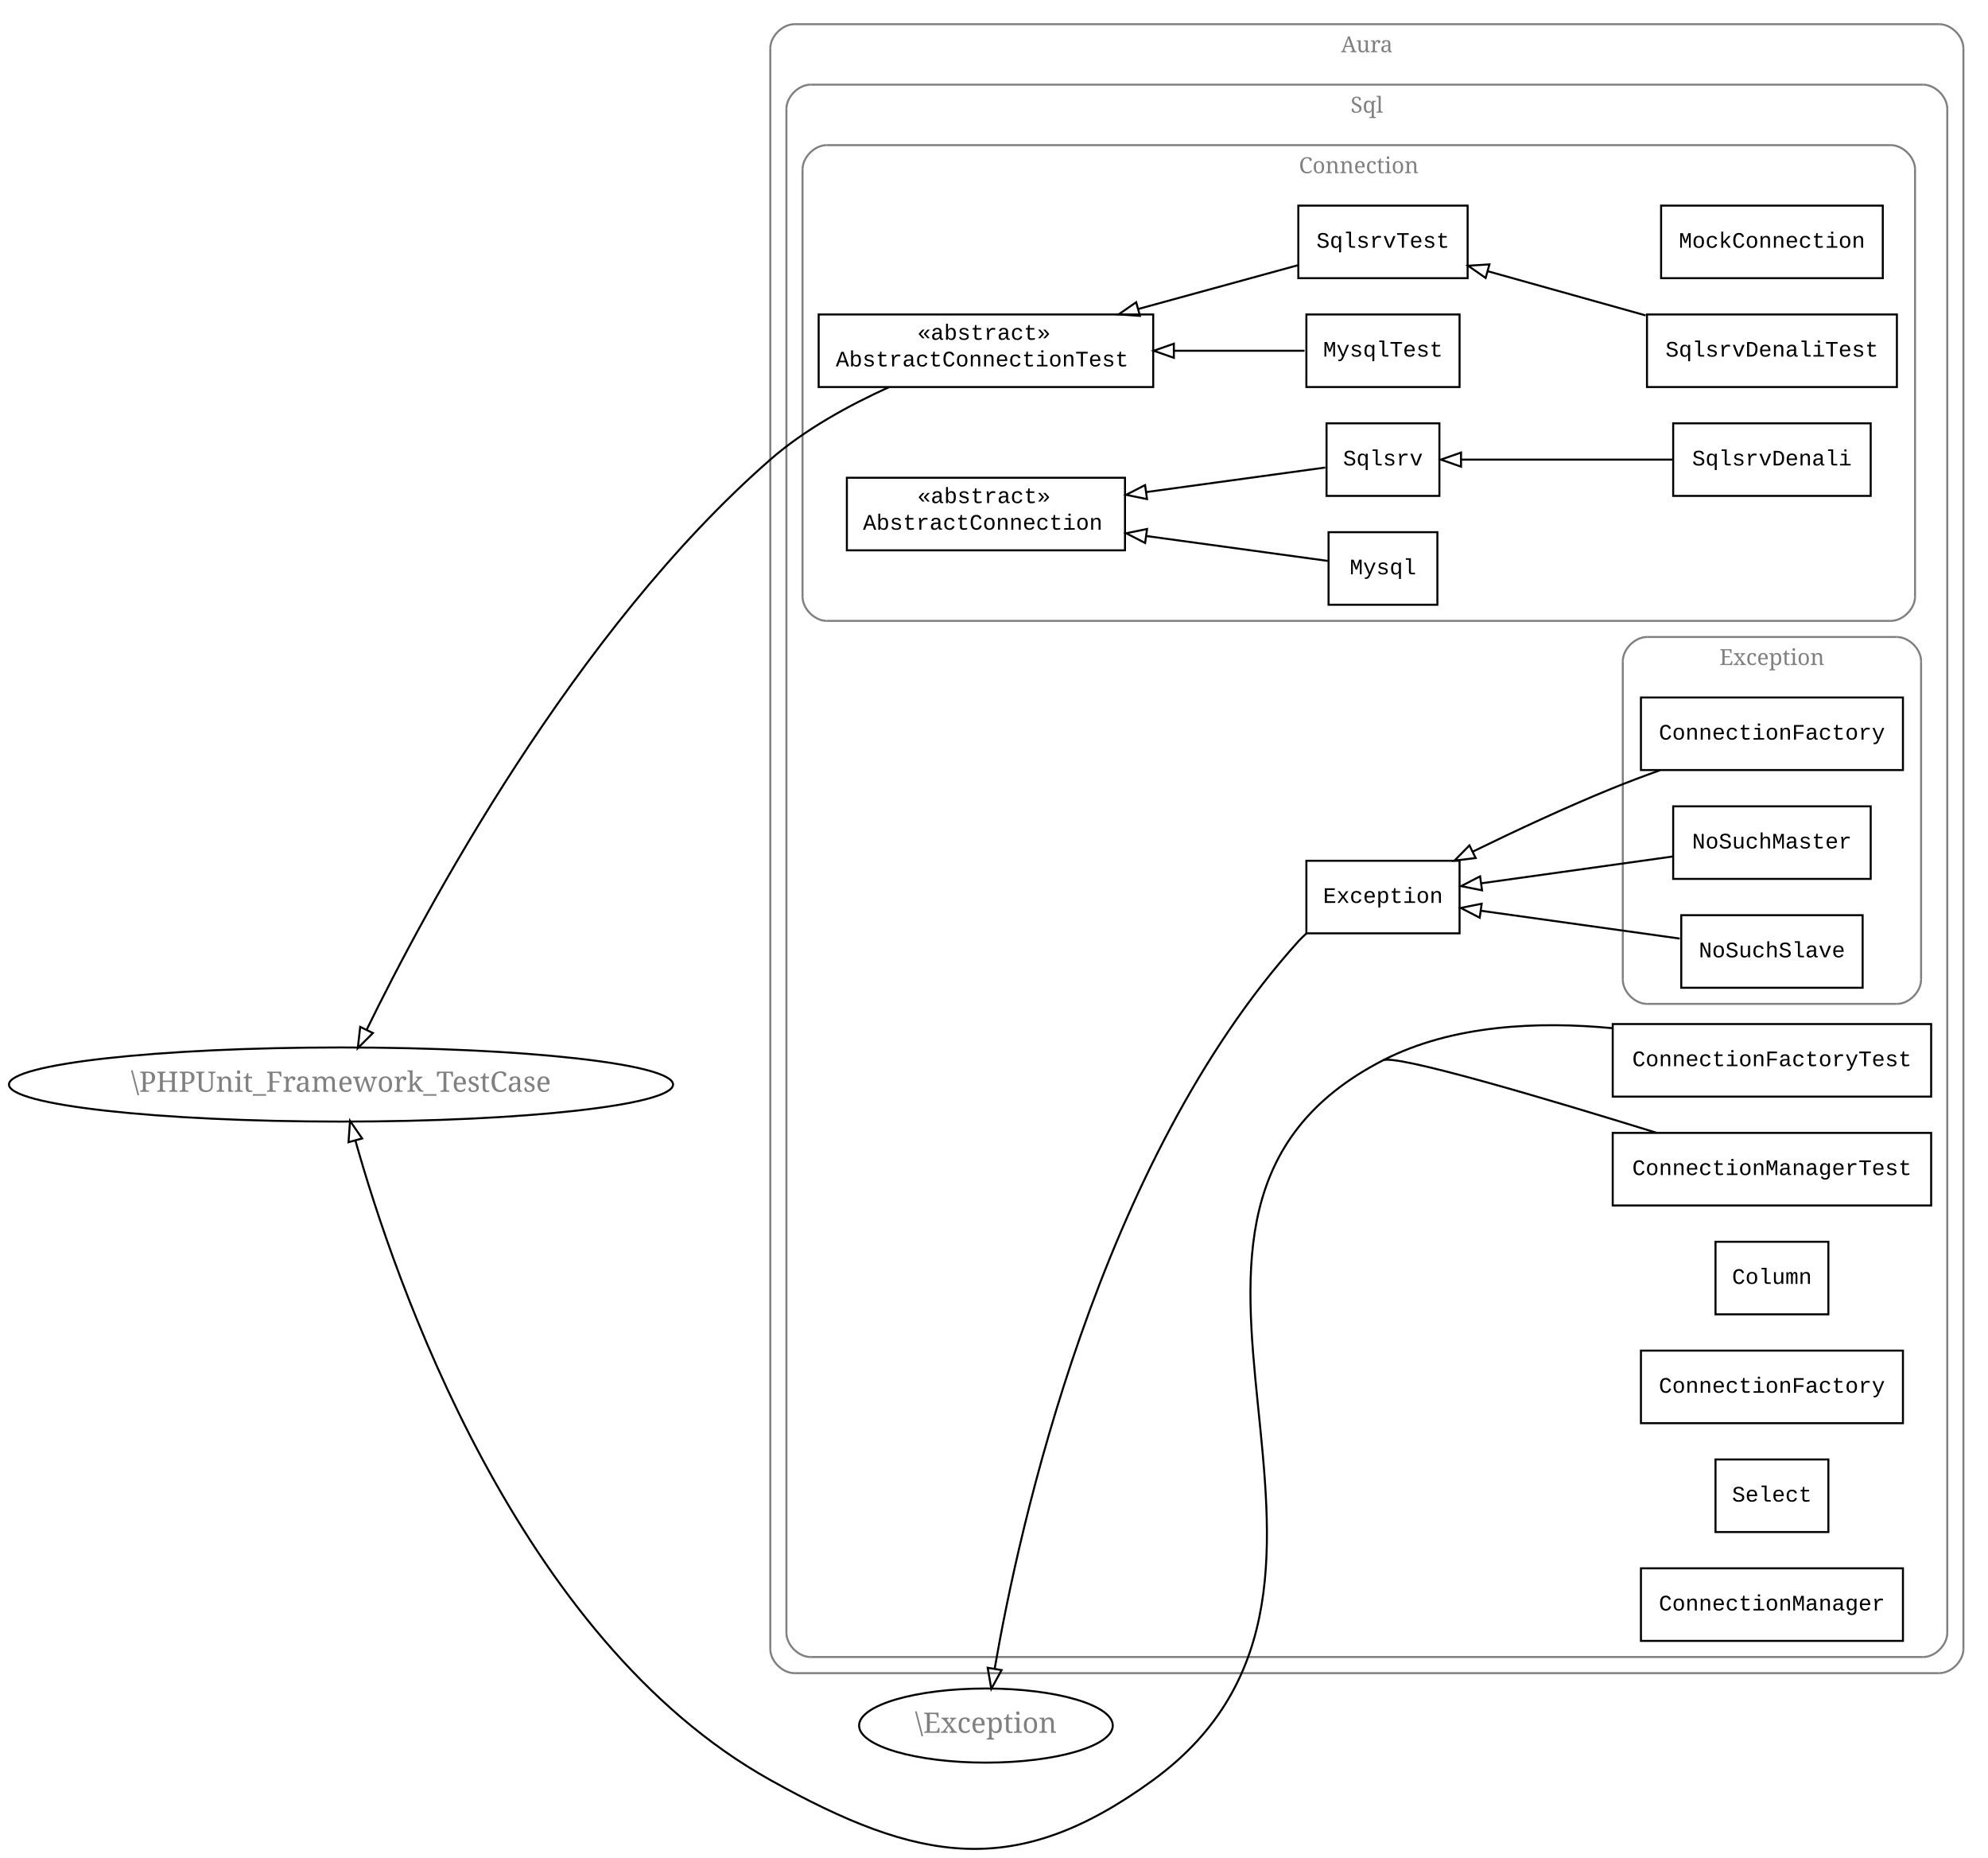
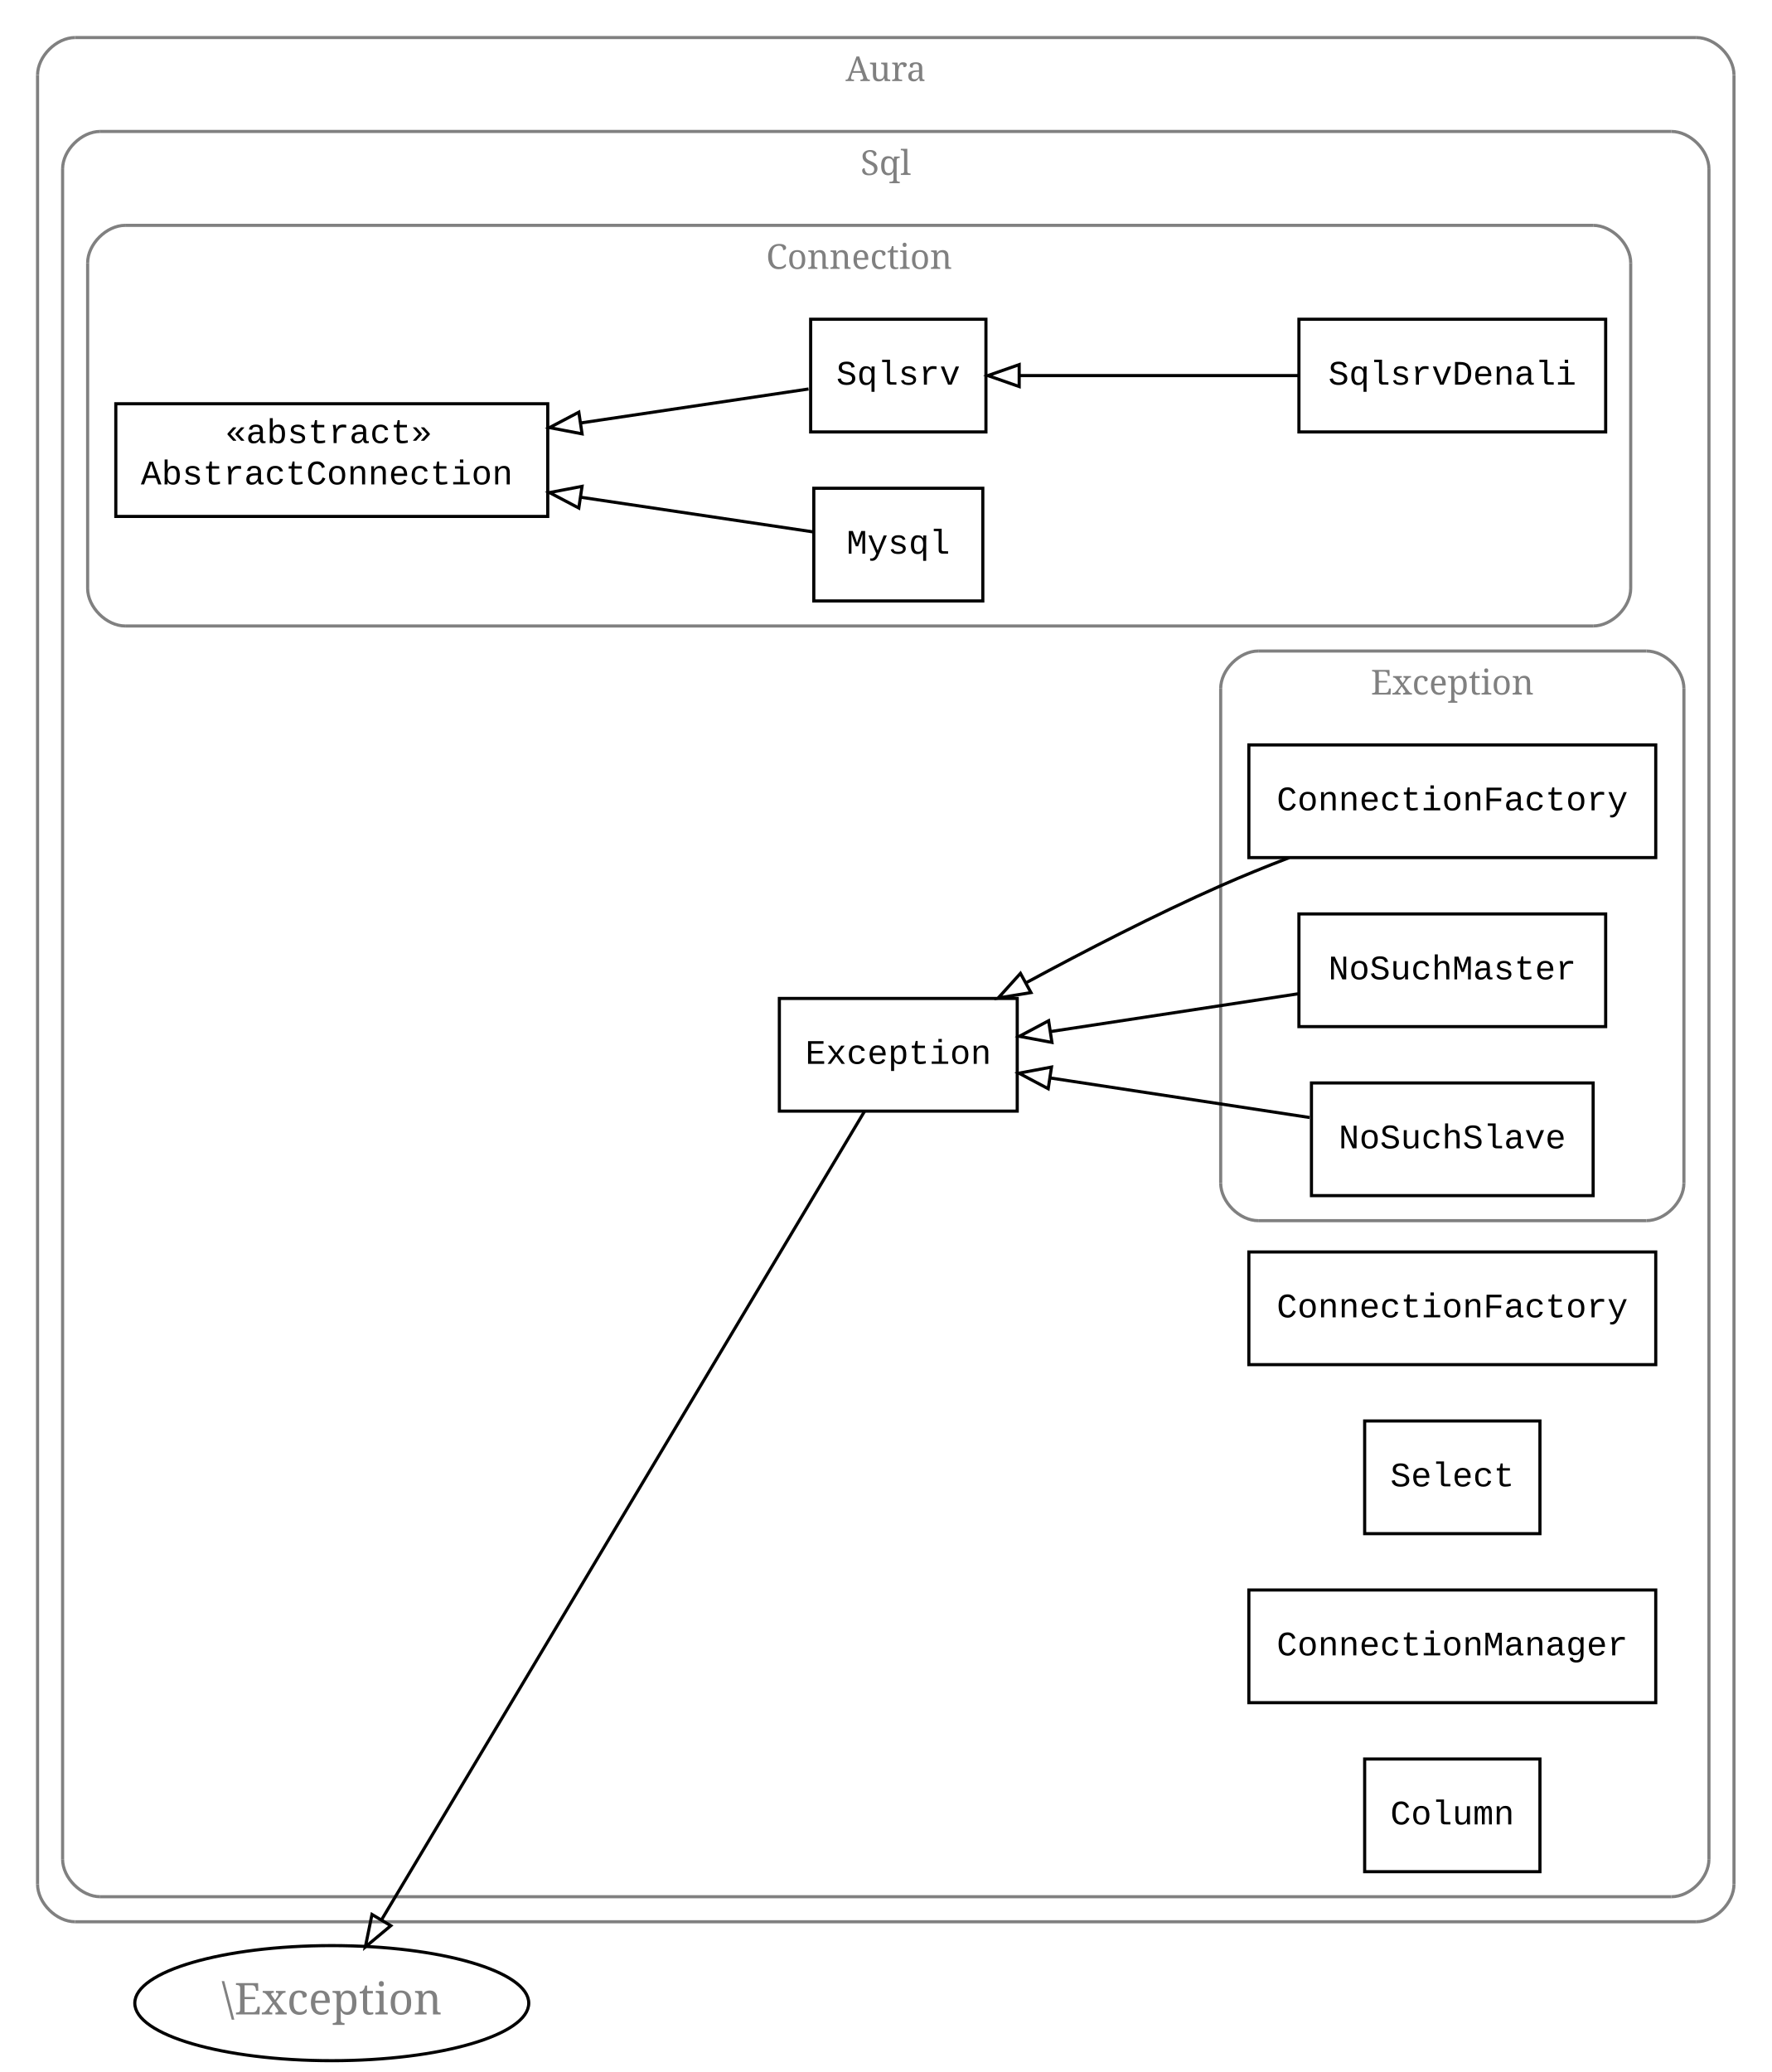
- <svg xmlns="http://www.w3.org/2000/svg" xmlns:xlink="http://www.w3.org/1999/xlink" width="986pt" height="921pt" viewBox="0.00 0.00 986.00 921.38">
-   <g id="graph1" class="graph" transform="scale(1 1) rotate(0) translate(4 917.376)">
-     <polygon fill="white" stroke="white" points="-4,5 -4,-917.376 983,-917.376 983,5 -4,5" />
+ <svg xmlns="http://www.w3.org/2000/svg" xmlns:xlink="http://www.w3.org/1999/xlink" width="566pt" height="662pt" viewBox="0.00 0.00 566.00 662.00">
+   <g id="graph1" class="graph" transform="scale(1 1) rotate(0) translate(4 658)">
+     <polygon fill="white" stroke="white" points="-4,5 -4,-658 563,-658 563,5 -4,5" />
    <g id="graph2" class="cluster">
-       <polyline fill="none" stroke="gray" points="390,-87.376 958,-87.376 " />
-       <path fill="none" stroke="gray" d="M958,-87.376C964,-87.376 970,-93.376 970,-99.376" />
-       <polyline fill="none" stroke="gray" points="970,-99.376 970,-893.376 " />
-       <path fill="none" stroke="gray" d="M970,-893.376C970,-899.376 964,-905.376 958,-905.376" />
-       <polyline fill="none" stroke="gray" points="958,-905.376 390,-905.376 " />
-       <path fill="none" stroke="gray" d="M390,-905.376C384,-905.376 378,-899.376 378,-893.376" />
-       <polyline fill="none" stroke="gray" points="378,-893.376 378,-99.376 " />
-       <path fill="none" stroke="gray" d="M378,-99.376C378,-93.376 384,-87.376 390,-87.376" />
-       <text text-anchor="middle" x="674" y="-891.476" font-family="Times Roman,serif" font-size="11.00" fill="gray">Aura</text>
+       <polyline fill="none" stroke="gray" points="20,-44 538,-44 " />
+       <path fill="none" stroke="gray" d="M538,-44C544,-44 550,-50 550,-56" />
+       <polyline fill="none" stroke="gray" points="550,-56 550,-634 " />
+       <path fill="none" stroke="gray" d="M550,-634C550,-640 544,-646 538,-646" />
+       <polyline fill="none" stroke="gray" points="538,-646 20,-646 " />
+       <path fill="none" stroke="gray" d="M20,-646C14,-646 8,-640 8,-634" />
+       <polyline fill="none" stroke="gray" points="8,-634 8,-56 " />
+       <path fill="none" stroke="gray" d="M8,-56C8,-50 14,-44 20,-44" />
+       <text text-anchor="middle" x="279" y="-632.1" font-family="Times Roman,serif" font-size="11.00" fill="gray">Aura</text>
    </g>
    <g id="graph3" class="cluster">
-       <polyline fill="none" stroke="gray" points="398,-95.376 950,-95.376 " />
-       <path fill="none" stroke="gray" d="M950,-95.376C956,-95.376 962,-101.376 962,-107.376" />
-       <polyline fill="none" stroke="gray" points="962,-107.376 962,-863.376 " />
-       <path fill="none" stroke="gray" d="M962,-863.376C962,-869.376 956,-875.376 950,-875.376" />
-       <polyline fill="none" stroke="gray" points="950,-875.376 398,-875.376 " />
-       <path fill="none" stroke="gray" d="M398,-875.376C392,-875.376 386,-869.376 386,-863.376" />
-       <polyline fill="none" stroke="gray" points="386,-863.376 386,-107.376 " />
-       <path fill="none" stroke="gray" d="M386,-107.376C386,-101.376 392,-95.376 398,-95.376" />
-       <text text-anchor="middle" x="674" y="-861.476" font-family="Times Roman,serif" font-size="11.00" fill="gray">Sql</text>
+       <polyline fill="none" stroke="gray" points="28,-52 530,-52 " />
+       <path fill="none" stroke="gray" d="M530,-52C536,-52 542,-58 542,-64" />
+       <polyline fill="none" stroke="gray" points="542,-64 542,-604 " />
+       <path fill="none" stroke="gray" d="M542,-604C542,-610 536,-616 530,-616" />
+       <polyline fill="none" stroke="gray" points="530,-616 28,-616 " />
+       <path fill="none" stroke="gray" d="M28,-616C22,-616 16,-610 16,-604" />
+       <polyline fill="none" stroke="gray" points="16,-604 16,-64 " />
+       <path fill="none" stroke="gray" d="M16,-64C16,-58 22,-52 28,-52" />
+       <text text-anchor="middle" x="279" y="-602.1" font-family="Times Roman,serif" font-size="11.00" fill="gray">Sql</text>
    </g>
    <g id="graph4" class="cluster">
-       <polyline fill="none" stroke="gray" points="406,-609.376 934,-609.376 " />
-       <path fill="none" stroke="gray" d="M934,-609.376C940,-609.376 946,-615.376 946,-621.376" />
-       <polyline fill="none" stroke="gray" points="946,-621.376 946,-833.376 " />
-       <path fill="none" stroke="gray" d="M946,-833.376C946,-839.376 940,-845.376 934,-845.376" />
-       <polyline fill="none" stroke="gray" points="934,-845.376 406,-845.376 " />
-       <path fill="none" stroke="gray" d="M406,-845.376C400,-845.376 394,-839.376 394,-833.376" />
-       <polyline fill="none" stroke="gray" points="394,-833.376 394,-621.376 " />
-       <path fill="none" stroke="gray" d="M394,-621.376C394,-615.376 400,-609.376 406,-609.376" />
-       <text text-anchor="middle" x="670" y="-831.476" font-family="Times Roman,serif" font-size="11.00" fill="gray">Connection</text>
+       <polyline fill="none" stroke="gray" points="36,-458 505,-458 " />
+       <path fill="none" stroke="gray" d="M505,-458C511,-458 517,-464 517,-470" />
+       <polyline fill="none" stroke="gray" points="517,-470 517,-574 " />
+       <path fill="none" stroke="gray" d="M517,-574C517,-580 511,-586 505,-586" />
+       <polyline fill="none" stroke="gray" points="505,-586 36,-586 " />
+       <path fill="none" stroke="gray" d="M36,-586C30,-586 24,-580 24,-574" />
+       <polyline fill="none" stroke="gray" points="24,-574 24,-470 " />
+       <path fill="none" stroke="gray" d="M24,-470C24,-464 30,-458 36,-458" />
+       <text text-anchor="middle" x="270.5" y="-572.1" font-family="Times Roman,serif" font-size="11.00" fill="gray">Connection</text>
    </g>
    <g id="graph5" class="cluster">
-       <polyline fill="none" stroke="gray" points="813,-419.376 937,-419.376 " />
-       <path fill="none" stroke="gray" d="M937,-419.376C943,-419.376 949,-425.376 949,-431.376" />
-       <polyline fill="none" stroke="gray" points="949,-431.376 949,-589.376 " />
-       <path fill="none" stroke="gray" d="M949,-589.376C949,-595.376 943,-601.376 937,-601.376" />
-       <polyline fill="none" stroke="gray" points="937,-601.376 813,-601.376 " />
-       <path fill="none" stroke="gray" d="M813,-601.376C807,-601.376 801,-595.376 801,-589.376" />
-       <polyline fill="none" stroke="gray" points="801,-589.376 801,-431.376 " />
-       <path fill="none" stroke="gray" d="M801,-431.376C801,-425.376 807,-419.376 813,-419.376" />
-       <text text-anchor="middle" x="875" y="-587.476" font-family="Times Roman,serif" font-size="11.00" fill="gray">Exception</text>
+       <polyline fill="none" stroke="gray" points="398,-268 522,-268 " />
+       <path fill="none" stroke="gray" d="M522,-268C528,-268 534,-274 534,-280" />
+       <polyline fill="none" stroke="gray" points="534,-280 534,-438 " />
+       <path fill="none" stroke="gray" d="M534,-438C534,-444 528,-450 522,-450" />
+       <polyline fill="none" stroke="gray" points="522,-450 398,-450 " />
+       <path fill="none" stroke="gray" d="M398,-450C392,-450 386,-444 386,-438" />
+       <polyline fill="none" stroke="gray" points="386,-438 386,-280 " />
+       <path fill="none" stroke="gray" d="M386,-280C386,-274 392,-268 398,-268" />
+       <text text-anchor="middle" x="460" y="-436.1" font-family="Times Roman,serif" font-size="11.00" fill="gray">Exception</text>
    </g>
    <g id="node4" class="node">
-       <a xlink:href="db_tests_Connection_SqlsrvTest.html" xlink:title="SqlsrvTest" target="_parent">
-         <polygon fill="none" stroke="black" points="724,-815.376 640,-815.376 640,-779.376 724,-779.376 724,-815.376" />
-         <text text-anchor="middle" x="682" y="-794.476" font-family="Courier New" font-size="11.00">SqlsrvTest</text>
+       <a xlink:href="db_src_Aura_Sql_Connection_Sqlsrv.html" xlink:title="Sqlsrv" target="_parent">
+         <polygon fill="none" stroke="black" points="311,-556 255,-556 255,-520 311,-520 311,-556" />
+         <text text-anchor="middle" x="283" y="-535.1" font-family="Courier New" font-size="11.00">Sqlsrv</text>
      </a>
    </g>
-     <g id="node6" class="node">
-       <a xlink:href="db_tests_Connection_AbstractConnectionTest.html" xlink:title="«abstract»&lt;br/&gt;AbstractConnectionTest" target="_parent">
-         <polygon fill="none" stroke="black" points="568,-761.376 402,-761.376 402,-725.376 568,-725.376 568,-761.376" />
-         <text text-anchor="start" x="451" y="-748.809" font-family="Courier New" font-size="11.00">«abstract»</text>
-         <text text-anchor="start" x="410.5" y="-735.609" font-family="Courier New" font-size="11.00">AbstractConnectionTest</text>
+     <g id="node5" class="node">
+       <a xlink:href="db_src_Aura_Sql_Connection_AbstractConnection.html" xlink:title="«abstract»&lt;br/&gt;AbstractConnection" target="_parent">
+         <polygon fill="none" stroke="black" points="171,-529 33,-529 33,-493 171,-493 171,-529" />
+         <text text-anchor="start" x="68" y="-516.433" font-family="Courier New" font-size="11.00">«abstract»</text>
+         <text text-anchor="start" x="41" y="-503.233" font-family="Courier New" font-size="11.00">AbstractConnection</text>
      </a>
    </g>
-     <g id="edge13" class="edge">
-       <path fill="none" stroke="black" d="M639.739,-785.792C616.68,-779.471 587.438,-771.456 560.598,-764.098" />
-       <polygon fill="none" stroke="black" points="561.404,-760.69 550.835,-761.422 559.554,-767.441 561.404,-760.69" />
+     <g id="edge14" class="edge">
+       <path fill="none" stroke="black" d="M254.32,-533.722C234.696,-530.794 207.643,-526.759 181.776,-522.9" />
+       <polygon fill="none" stroke="black" points="181.965,-519.39 171.558,-521.376 180.932,-526.313 181.965,-519.39" />
    </g>
-     <g id="node5" class="node">
-       <a xlink:href="db_tests_Connection_MockConnection.html" xlink:title="MockConnection" target="_parent">
-         <polygon fill="none" stroke="black" points="930,-815.376 820,-815.376 820,-779.376 930,-779.376 930,-815.376" />
-         <text text-anchor="middle" x="875" y="-794.476" font-family="Courier New" font-size="11.00">MockConnection</text>
+     <g id="node6" class="node">
+       <a xlink:href="db_src_Aura_Sql_Connection_SqlsrvDenali.html" xlink:title="SqlsrvDenali" target="_parent">
+         <polygon fill="none" stroke="black" points="509,-556 411,-556 411,-520 509,-520 509,-556" />
+         <text text-anchor="middle" x="460" y="-535.1" font-family="Courier New" font-size="11.00">SqlsrvDenali</text>
      </a>
    </g>
-     <g id="node28" class="node">
-       <ellipse fill="none" stroke="black" cx="165" cy="-379.376" rx="164.756" ry="18.385" />
-       <text text-anchor="middle" x="165" y="-375.776" font-family="Times Roman,serif" font-size="14.00" fill="gray">\PHPUnit_Framework_TestCase</text>
-     </g>
-     <g id="edge15" class="edge">
-       <path fill="none" stroke="black" d="M436.84,-725.291C417.215,-716.413 395.159,-704.367 378,-689.376 280.613,-604.291 206.431,-465.326 177.834,-406.765" />
-       <polygon fill="none" stroke="black" points="180.83,-404.921 173.333,-397.435 174.525,-407.963 180.83,-404.921" />
+     <g id="edge16" class="edge">
+       <path fill="none" stroke="black" d="M410.696,-538C382.646,-538 348.012,-538 321.894,-538" />
+       <polygon fill="none" stroke="black" points="321.623,-534.5 311.623,-538 321.622,-541.5 321.623,-534.5" />
    </g>
    <g id="node7" class="node">
-       <a xlink:href="db_tests_Connection_SqlsrvDenaliTest.html" xlink:title="SqlsrvDenaliTest" target="_parent">
-         <polygon fill="none" stroke="black" points="937,-761.376 813,-761.376 813,-725.376 937,-725.376 937,-761.376" />
-         <text text-anchor="middle" x="875" y="-740.476" font-family="Courier New" font-size="11.00">SqlsrvDenaliTest</text>
+       <a xlink:href="db_src_Aura_Sql_Connection_Mysql.html" xlink:title="Mysql" target="_parent">
+         <polygon fill="none" stroke="black" points="310,-502 256,-502 256,-466 310,-466 310,-502" />
+         <text text-anchor="middle" x="283" y="-481.1" font-family="Courier New" font-size="11.00">Mysql</text>
      </a>
    </g>
-     <g id="edge17" class="edge">
-       <path fill="none" stroke="black" d="M812.338,-760.908C786.993,-768 758.081,-776.089 733.938,-782.844" />
-       <polygon fill="none" stroke="black" points="732.939,-779.489 724.252,-785.554 734.825,-786.23 732.939,-779.489" />
+     <g id="edge18" class="edge">
+       <path fill="none" stroke="black" d="M255.902,-488.042C236.139,-490.99 208.27,-495.148 181.667,-499.116" />
+       <polygon fill="none" stroke="black" points="180.927,-495.688 171.553,-500.625 181.96,-502.611 180.927,-495.688" />
    </g>
-     <g id="node8" class="node">
-       <a xlink:href="db_tests_Connection_MysqlTest.html" xlink:title="MysqlTest" target="_parent">
-         <polygon fill="none" stroke="black" points="720,-761.376 644,-761.376 644,-725.376 720,-725.376 720,-761.376" />
-         <text text-anchor="middle" x="682" y="-740.476" font-family="Courier New" font-size="11.00">MysqlTest</text>
+     <g id="node9" class="node">
+       <a xlink:href="db_src_Aura_Sql_Exception_ConnectionFactory.html" xlink:title="ConnectionFactory" target="_parent">
+         <polygon fill="none" stroke="black" points="525,-420 395,-420 395,-384 525,-384 525,-420" />
+         <text text-anchor="middle" x="460" y="-399.1" font-family="Courier New" font-size="11.00">ConnectionFactory</text>
      </a>
    </g>
-     <g id="edge19" class="edge">
-       <path fill="none" stroke="black" d="M643.079,-743.376C624.423,-743.376 601.198,-743.376 578.345,-743.376" />
-       <polygon fill="none" stroke="black" points="578.24,-739.876 568.24,-743.376 578.24,-746.876 578.24,-739.876" />
-     </g>
-     <g id="node9" class="node">
-       <a xlink:href="db_src_Connection_Sqlsrv.html" xlink:title="Sqlsrv" target="_parent">
-         <polygon fill="none" stroke="black" points="710,-707.376 654,-707.376 654,-671.376 710,-671.376 710,-707.376" />
-         <text text-anchor="middle" x="682" y="-686.476" font-family="Courier New" font-size="11.00">Sqlsrv</text>
+     <g id="node16" class="node">
+       <a xlink:href="db_src_Aura_Sql_Exception.html" xlink:title="Exception" target="_parent">
+         <polygon fill="none" stroke="black" points="321,-339 245,-339 245,-303 321,-303 321,-339" />
+         <text text-anchor="middle" x="283" y="-318.1" font-family="Courier New" font-size="11.00">Exception</text>
      </a>
    </g>
+     <g id="edge8" class="edge">
+       <path fill="none" stroke="black" d="M407.899,-383.982C400.485,-381.132 393.004,-378.097 386,-375 365.053,-365.737 342.446,-354.08 323.763,-343.97" />
+       <polygon fill="none" stroke="black" points="325.385,-340.868 314.931,-339.148 322.031,-347.012 325.385,-340.868" />
+     </g>
    <g id="node10" class="node">
-       <a xlink:href="db_src_Connection_AbstractConnection.html" xlink:title="«abstract»&lt;br/&gt;AbstractConnection" target="_parent">
-         <polygon fill="none" stroke="black" points="554,-680.376 416,-680.376 416,-644.376 554,-644.376 554,-680.376" />
-         <text text-anchor="start" x="451" y="-667.809" font-family="Courier New" font-size="11.00">«abstract»</text>
-         <text text-anchor="start" x="424" y="-654.609" font-family="Courier New" font-size="11.00">AbstractConnection</text>
+       <a xlink:href="db_src_Aura_Sql_Exception_NoSuchMaster.html" xlink:title="NoSuchMaster" target="_parent">
+         <polygon fill="none" stroke="black" points="509,-366 411,-366 411,-330 509,-330 509,-366" />
+         <text text-anchor="middle" x="460" y="-345.1" font-family="Courier New" font-size="11.00">NoSuchMaster</text>
      </a>
    </g>
-     <g id="edge27" class="edge">
-       <path fill="none" stroke="black" d="M653.355,-685.45C630.052,-682.256 596.002,-677.589 564.612,-673.287" />
-       <polygon fill="none" stroke="black" points="564.913,-669.796 554.531,-671.906 563.963,-676.731 564.913,-669.796" />
+     <g id="edge10" class="edge">
+       <path fill="none" stroke="black" d="M410.696,-340.479C386.082,-336.724 356.399,-332.196 331.849,-328.451" />
+       <polygon fill="none" stroke="black" points="332.084,-324.947 321.671,-326.899 331.029,-331.867 332.084,-324.947" />
    </g>
    <g id="node11" class="node">
-       <a xlink:href="db_src_Connection_SqlsrvDenali.html" xlink:title="SqlsrvDenali" target="_parent">
-         <polygon fill="none" stroke="black" points="924,-707.376 826,-707.376 826,-671.376 924,-671.376 924,-707.376" />
-         <text text-anchor="middle" x="875" y="-686.476" font-family="Courier New" font-size="11.00">SqlsrvDenali</text>
+       <a xlink:href="db_src_Aura_Sql_Exception_NoSuchSlave.html" xlink:title="NoSuchSlave" target="_parent">
+         <polygon fill="none" stroke="black" points="505,-312 415,-312 415,-276 505,-276 505,-312" />
+         <text text-anchor="middle" x="460" y="-291.1" font-family="Courier New" font-size="11.00">NoSuchSlave</text>
      </a>
    </g>
-     <g id="edge29" class="edge">
-       <path fill="none" stroke="black" d="M825.799,-689.376C793.23,-689.376 751.113,-689.376 720.889,-689.376" />
-       <polygon fill="none" stroke="black" points="720.73,-685.876 710.73,-689.376 720.73,-692.876 720.73,-685.876" />
+     <g id="edge12" class="edge">
+       <path fill="none" stroke="black" d="M414.418,-300.953C389.008,-304.829 357.371,-309.655 331.505,-313.601" />
+       <polygon fill="none" stroke="black" points="330.895,-310.153 321.538,-315.121 331.951,-317.073 330.895,-310.153" />
    </g>
    <g id="node12" class="node">
-       <a xlink:href="db_src_Connection_Mysql.html" xlink:title="Mysql" target="_parent">
-         <polygon fill="none" stroke="black" points="709,-653.376 655,-653.376 655,-617.376 709,-617.376 709,-653.376" />
-         <text text-anchor="middle" x="682" y="-632.476" font-family="Courier New" font-size="11.00">Mysql</text>
+       <a xlink:href="db_src_Aura_Sql_ConnectionFactory.html" xlink:title="ConnectionFactory" target="_parent">
+         <polygon fill="none" stroke="black" points="525,-258 395,-258 395,-222 525,-222 525,-258" />
+         <text text-anchor="middle" x="460" y="-237.1" font-family="Courier New" font-size="11.00">ConnectionFactory</text>
      </a>
    </g>
-     <g id="edge31" class="edge">
-       <path fill="none" stroke="black" d="M654.608,-639.13C631.331,-642.32 596.709,-647.066 564.804,-651.438" />
-       <polygon fill="none" stroke="black" points="563.991,-648.017 554.559,-652.842 564.941,-654.952 563.991,-648.017" />
+     <g id="node13" class="node">
+       <a xlink:href="db_src_Aura_Sql_Select.html" xlink:title="Select" target="_parent">
+         <polygon fill="none" stroke="black" points="488,-204 432,-204 432,-168 488,-168 488,-204" />
+         <text text-anchor="middle" x="460" y="-183.1" font-family="Courier New" font-size="11.00">Select</text>
+       </a>
    </g>
    <g id="node14" class="node">
-       <a xlink:href="db_src_Exception_ConnectionFactory.html" xlink:title="ConnectionFactory" target="_parent">
-         <polygon fill="none" stroke="black" points="940,-571.376 810,-571.376 810,-535.376 940,-535.376 940,-571.376" />
-         <text text-anchor="middle" x="875" y="-550.476" font-family="Courier New" font-size="11.00">ConnectionFactory</text>
+       <a xlink:href="db_src_Aura_Sql_ConnectionManager.html" xlink:title="ConnectionManager" target="_parent">
+         <polygon fill="none" stroke="black" points="525,-150 395,-150 395,-114 525,-114 525,-150" />
+         <text text-anchor="middle" x="460" y="-129.1" font-family="Courier New" font-size="11.00">ConnectionManager</text>
      </a>
    </g>
-     <g id="node23" class="node">
-       <a xlink:href="db_src_Exception.html" xlink:title="Exception" target="_parent">
-         <polygon fill="none" stroke="black" points="720,-490.376 644,-490.376 644,-454.376 720,-454.376 720,-490.376" />
-         <text text-anchor="middle" x="682" y="-469.476" font-family="Courier New" font-size="11.00">Exception</text>
+     <g id="node15" class="node">
+       <a xlink:href="db_src_Aura_Sql_Column.html" xlink:title="Column" target="_parent">
+         <polygon fill="none" stroke="black" points="488,-96 432,-96 432,-60 488,-60 488,-96" />
+         <text text-anchor="middle" x="460" y="-75.1" font-family="Courier New" font-size="11.00">Column</text>
      </a>
    </g>
-     <g id="edge21" class="edge">
-       <path fill="none" stroke="black" d="M819.456,-535.28C811.53,-532.441 803.52,-529.431 796,-526.376 772.775,-516.942 747.527,-505.148 726.708,-494.99" />
-       <polygon fill="none" stroke="black" points="727.996,-491.724 717.478,-490.453 724.908,-498.006 727.996,-491.724" />
+     <g id="node26" class="node">
+       <ellipse fill="none" stroke="black" cx="102" cy="-18" rx="62.932" ry="18.385" />
+       <text text-anchor="middle" x="102" y="-14.4" font-family="Times Roman,serif" font-size="14.00" fill="gray">\Exception</text>
    </g>
-     <g id="node15" class="node">
-       <a xlink:href="db_src_Exception_NoSuchMaster.html" xlink:title="NoSuchMaster" target="_parent">
-         <polygon fill="none" stroke="black" points="924,-517.376 826,-517.376 826,-481.376 924,-481.376 924,-517.376" />
-         <text text-anchor="middle" x="875" y="-496.476" font-family="Courier New" font-size="11.00">NoSuchMaster</text>
-       </a>
-     </g>
-     <g id="edge23" class="edge">
-       <path fill="none" stroke="black" d="M825.799,-492.493C796.627,-488.412 759.794,-483.259 730.709,-479.19" />
-       <polygon fill="none" stroke="black" points="731.158,-475.719 720.77,-477.8 730.189,-482.652 731.158,-475.719" />
-     </g>
-     <g id="node16" class="node">
-       <a xlink:href="db_src_Exception_NoSuchSlave.html" xlink:title="NoSuchSlave" target="_parent">
-         <polygon fill="none" stroke="black" points="920,-463.376 830,-463.376 830,-427.376 920,-427.376 920,-463.376" />
-         <text text-anchor="middle" x="875" y="-442.476" font-family="Courier New" font-size="11.00">NoSuchSlave</text>
-       </a>
-     </g>
-     <g id="edge25" class="edge">
-       <path fill="none" stroke="black" d="M829.262,-451.775C799.517,-455.936 760.778,-461.355 730.499,-465.591" />
-       <polygon fill="none" stroke="black" points="729.999,-462.127 720.58,-466.979 730.968,-469.059 729.999,-462.127" />
-     </g>
-     <g id="node17" class="node">
-       <a xlink:href="db_tests_ConnectionFactoryTest.html" xlink:title="ConnectionFactoryTest" target="_parent">
-         <polygon fill="none" stroke="black" points="954,-409.376 796,-409.376 796,-373.376 954,-373.376 954,-409.376" />
-         <text text-anchor="middle" x="875" y="-388.476" font-family="Courier New" font-size="11.00">ConnectionFactoryTest</text>
-       </a>
-     </g>
-     <g id="edge9" class="edge">
-       <path fill="none" stroke="black" d="M795.988,-407.312C759.441,-410.803 716.572,-409.138 682,-391.376" />
-     </g>
-     <g id="node18" class="node">
-       <a xlink:href="db_tests_ConnectionManagerTest.html" xlink:title="ConnectionManagerTest" target="_parent">
-         <polygon fill="none" stroke="black" points="954,-355.376 796,-355.376 796,-319.376 954,-319.376 954,-355.376" />
-         <text text-anchor="middle" x="875" y="-334.476" font-family="Courier New" font-size="11.00">ConnectionManagerTest</text>
-       </a>
-     </g>
-     <g id="edge11" class="edge">
-       <path fill="none" stroke="black" d="M817.819,-355.409C763.191,-372.324 688.238,-394.581 682,-391.376" />
-       <path fill="none" stroke="black" d="M682,-391.376C533.849,-315.262 702.501,-132.618 568,-34.376 499.809,15.432 451.746,6.763 378,-34.376 252.285,-104.505 191.498,-282.749 172.129,-351.623" />
-       <polygon fill="none" stroke="black" points="168.734,-350.767 169.47,-361.336 175.486,-352.615 168.734,-350.767" />
-     </g>
-     <g id="node19" class="node">
-       <a xlink:href="db_tests_Column.html" xlink:title="Column" target="_parent">
-         <polygon fill="none" stroke="black" points="903,-301.376 847,-301.376 847,-265.376 903,-265.376 903,-301.376" />
-         <text text-anchor="middle" x="875" y="-280.476" font-family="Courier New" font-size="11.00">Column</text>
-       </a>
-     </g>
-     <g id="node20" class="node">
-       <a xlink:href="db_src_ConnectionFactory.html" xlink:title="ConnectionFactory" target="_parent">
-         <polygon fill="none" stroke="black" points="940,-247.376 810,-247.376 810,-211.376 940,-211.376 940,-247.376" />
-         <text text-anchor="middle" x="875" y="-226.476" font-family="Courier New" font-size="11.00">ConnectionFactory</text>
-       </a>
-     </g>
-     <g id="node21" class="node">
-       <a xlink:href="db_src_Select.html" xlink:title="Select" target="_parent">
-         <polygon fill="none" stroke="black" points="903,-193.376 847,-193.376 847,-157.376 903,-157.376 903,-193.376" />
-         <text text-anchor="middle" x="875" y="-172.476" font-family="Courier New" font-size="11.00">Select</text>
-       </a>
-     </g>
-     <g id="node22" class="node">
-       <a xlink:href="db_src_ConnectionManager.html" xlink:title="ConnectionManager" target="_parent">
-         <polygon fill="none" stroke="black" points="940,-139.376 810,-139.376 810,-103.376 940,-103.376 940,-139.376" />
-         <text text-anchor="middle" x="875" y="-118.476" font-family="Courier New" font-size="11.00">ConnectionManager</text>
-       </a>
-     </g>
-     <g id="node41" class="node">
-       <ellipse fill="none" stroke="black" cx="485" cy="-61.376" rx="62.932" ry="18.385" />
-       <text text-anchor="middle" x="485" y="-57.776" font-family="Times Roman,serif" font-size="14.00" fill="gray">\Exception</text>
-     </g>
-     <g id="edge33" class="edge">
-       <path fill="none" stroke="black" d="M643.917,-454.207C642.527,-452.997 641.213,-451.721 640,-450.376 540.88,-340.444 501.38,-159.31 489.364,-89.773" />
-       <polygon fill="none" stroke="black" points="492.765,-88.887 487.667,-79.599 485.86,-90.039 492.765,-88.887" />
+     <g id="edge20" class="edge">
+       <path fill="none" stroke="black" d="M272.22,-302.953C241.599,-251.693 153.988,-105.029 117.865,-44.559" />
+       <polygon fill="none" stroke="black" points="120.857,-42.742 112.724,-35.952 114.847,-46.332 120.857,-42.742" />
    </g>
  </g>
</svg>
